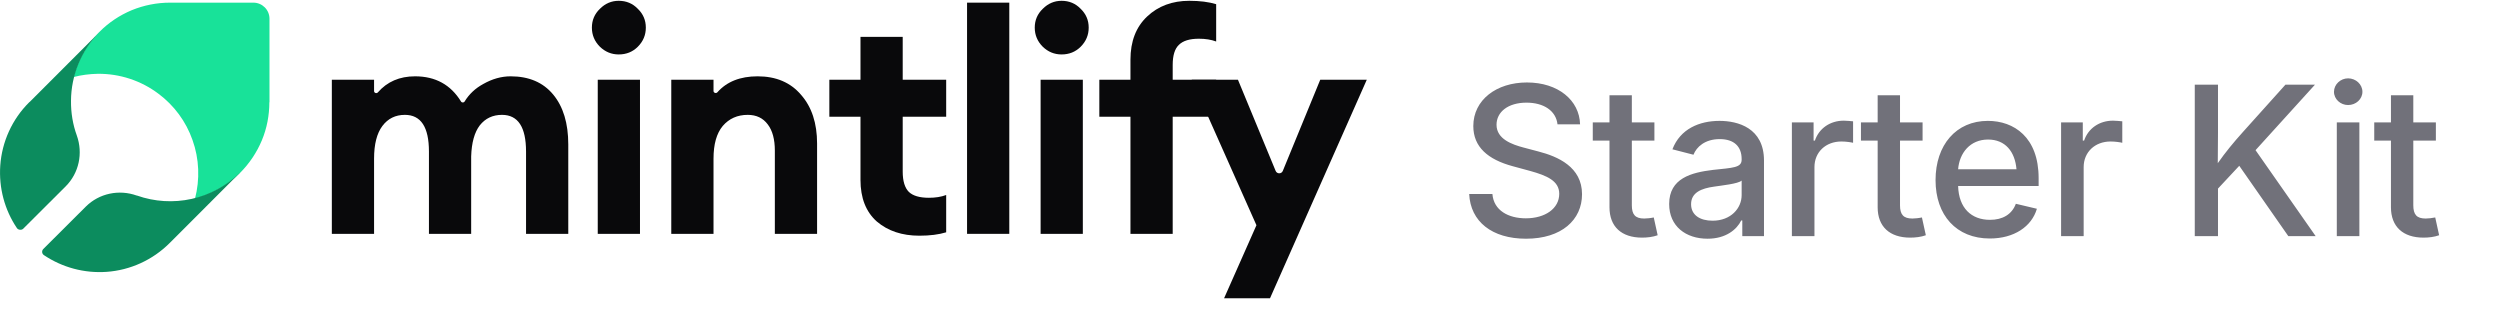
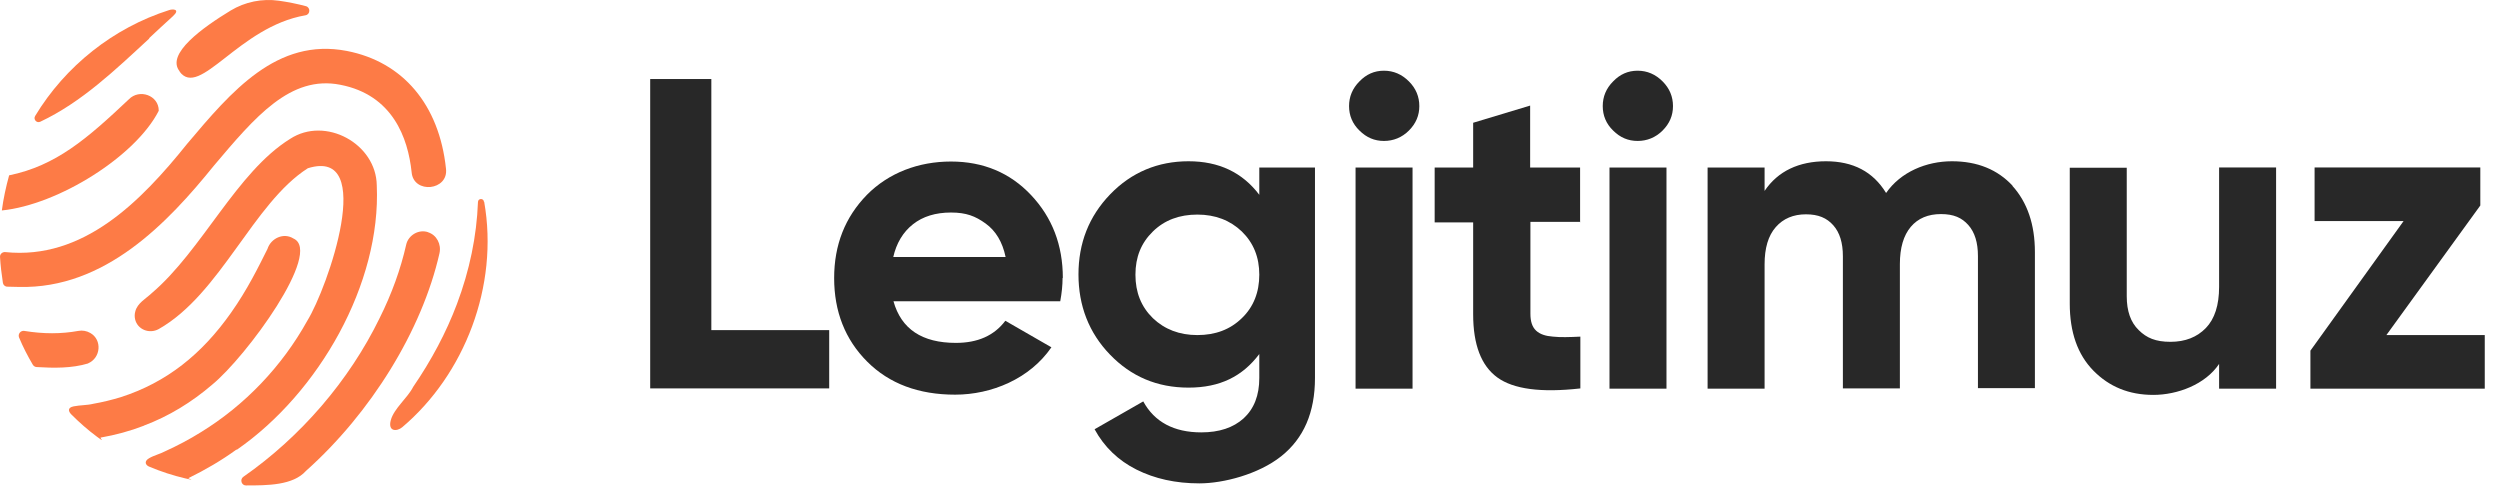
- <svg xmlns="http://www.w3.org/2000/svg" width="180" height="23" viewBox="0 0 180 23" fill="none">
-   <path d="M91.44 21.476H88.133L90.464 16.216L85.802 5.74H89.132L91.847 12.307C91.943 12.536 92.268 12.536 92.362 12.306L95.058 5.74H98.409L91.44 21.476Z" fill="#09090B" />
-   <path d="M81.393 16.837V8.403H79.152V5.74H81.393V4.297C81.393 2.98 81.792 1.944 82.592 1.19C83.391 0.435 84.404 0.058 85.633 0.058C86.387 0.058 87.031 0.139 87.564 0.302V2.988C87.208 2.854 86.794 2.788 86.32 2.788C85.655 2.788 85.174 2.936 84.878 3.232C84.582 3.513 84.434 3.994 84.434 4.674V5.74H87.564V8.403H84.434V16.837H81.393Z" fill="#09090B" />
-   <path d="M76.433 3.92C75.915 3.92 75.463 3.735 75.079 3.365C74.694 2.98 74.502 2.521 74.502 1.989C74.502 1.456 74.694 1.005 75.079 0.635C75.463 0.25 75.915 0.058 76.433 0.058C76.98 0.058 77.438 0.25 77.809 0.635C78.193 1.005 78.386 1.456 78.386 1.989C78.386 2.521 78.193 2.98 77.809 3.365C77.438 3.735 76.98 3.92 76.433 3.92ZM74.924 16.837V5.74H77.964V16.837H74.924Z" fill="#09090B" />
-   <path d="M69.628 16.837V0.191H72.669V16.837H69.628Z" fill="#09090B" />
-   <path d="M66.194 16.97C64.951 16.97 63.93 16.63 63.131 15.949C62.347 15.254 61.955 14.255 61.955 12.953V8.403H59.713V5.74H61.955V2.655H64.995V5.74H68.125V8.403H64.995V12.354C64.995 13.034 65.143 13.523 65.439 13.819C65.735 14.1 66.216 14.24 66.882 14.24C67.355 14.24 67.769 14.174 68.125 14.04V16.726C67.592 16.889 66.948 16.97 66.194 16.97Z" fill="#09090B" />
-   <path d="M48.332 16.837V5.74H51.373V6.551C51.373 6.688 51.559 6.748 51.65 6.646C52.328 5.879 53.293 5.495 54.546 5.495C55.878 5.495 56.921 5.939 57.676 6.827C58.445 7.7 58.83 8.869 58.83 10.334V16.837H55.789V10.844C55.789 10.03 55.619 9.402 55.279 8.958C54.939 8.499 54.458 8.27 53.836 8.27C53.096 8.27 52.497 8.536 52.038 9.069C51.594 9.601 51.373 10.386 51.373 11.421V16.837H48.332Z" fill="#09090B" />
-   <path d="M44.547 3.92C44.029 3.92 43.578 3.735 43.193 3.365C42.809 2.98 42.616 2.521 42.616 1.989C42.616 1.456 42.809 1.005 43.193 0.635C43.578 0.25 44.029 0.058 44.547 0.058C45.095 0.058 45.553 0.25 45.923 0.635C46.308 1.005 46.5 1.456 46.5 1.989C46.5 2.521 46.308 2.98 45.923 3.365C45.553 3.735 45.095 3.92 44.547 3.92ZM43.038 16.837V5.74H46.079V16.837H43.038Z" fill="#09090B" />
-   <path d="M37.875 16.837V10.911C37.875 9.15 37.298 8.27 36.144 8.27C35.478 8.27 34.945 8.521 34.546 9.024C34.161 9.527 33.954 10.275 33.924 11.266V16.837H30.884V10.911C30.884 9.15 30.306 8.27 29.152 8.27C28.472 8.27 27.932 8.536 27.532 9.069C27.133 9.601 26.933 10.386 26.933 11.421V16.837H23.892V5.74H26.933V6.559C26.933 6.695 27.116 6.755 27.206 6.652C27.878 5.881 28.771 5.495 29.885 5.495C31.349 5.495 32.452 6.1 33.193 7.309C33.252 7.404 33.395 7.403 33.454 7.307C33.774 6.78 34.219 6.361 34.79 6.05C35.441 5.68 36.099 5.495 36.765 5.495C38.082 5.495 39.103 5.932 39.828 6.805C40.553 7.678 40.916 8.876 40.916 10.4V16.837H37.875Z" fill="#09090B" />
-   <path d="M19.403 7.362V1.35C19.403 0.705 18.879 0.191 18.244 0.191H12.235C11.291 0.191 10.357 0.378 9.487 0.733C8.618 1.098 7.824 1.621 7.16 2.295L7.114 2.341C6.235 3.23 5.609 4.333 5.291 5.548C5.861 5.399 6.45 5.324 7.039 5.314C8.609 5.296 10.151 5.801 11.403 6.745C12.534 7.586 13.394 8.746 13.861 10.083C14.347 11.438 14.403 12.916 14.039 14.309C15.244 13.991 16.356 13.364 17.244 12.486L17.291 12.439C17.954 11.775 18.487 10.98 18.851 10.111C19.216 9.241 19.393 8.306 19.393 7.362H19.403Z" fill="#18E299" />
-   <path d="M5.112 7.26C5.121 5.416 5.857 3.646 7.151 2.324L2.151 7.326C2.133 7.344 2.114 7.354 2.095 7.372C0.876 8.583 0.14 10.204 0.019 11.918C-0.092 13.52 0.327 15.103 1.22 16.426C1.306 16.552 1.537 16.593 1.667 16.472L4.73 13.417C5.689 12.458 5.987 11.033 5.531 9.757C5.242 8.965 5.103 8.117 5.112 7.26Z" fill="#0C8C5E" />
-   <path d="M17.262 12.44C16.303 13.38 15.102 14.032 13.799 14.321C12.486 14.61 11.127 14.526 9.861 14.079C9.861 14.079 9.851 14.079 9.842 14.079C8.567 13.622 7.142 13.921 6.183 14.871L3.12 17.926C2.99 18.056 3.009 18.27 3.167 18.373C4.489 19.258 6.072 19.686 7.673 19.574C9.386 19.453 10.997 18.717 12.216 17.497L12.263 17.451L17.262 12.449V12.44Z" fill="#0C8C5E" />
-   <text x="105" y="17" font-family="Inter, ui-sans-serif, system-ui, -apple-system, sans-serif" font-size="15" font-weight="500" fill="#71717A" letter-spacing="-0.01em">Starter Kit</text>
+ <svg xmlns="http://www.w3.org/2000/svg" width="103" height="20" viewBox="0 0 103 20" fill="none">
+   <path d="M29.307 13.601V3.256H26.788V16.002H34.163V13.601H29.297H29.307Z" fill="#282828" />
+   <path d="M43.789 11.458C43.789 10.096 43.35 8.96 42.481 8.038C41.613 7.116 40.509 6.655 39.18 6.655C37.85 6.655 36.618 7.116 35.717 8.027C34.817 8.949 34.367 10.086 34.367 11.458C34.367 12.83 34.817 13.988 35.728 14.899C36.639 15.81 37.85 16.26 39.351 16.26C40.852 16.26 42.428 15.606 43.318 14.309L41.42 13.216C40.959 13.827 40.284 14.127 39.383 14.127C37.99 14.127 37.132 13.559 36.811 12.412H43.682C43.746 12.069 43.778 11.747 43.778 11.447L43.789 11.458ZM36.8 10.6C36.929 10.021 37.207 9.56 37.615 9.239C38.022 8.917 38.547 8.756 39.18 8.756C39.812 8.756 40.187 8.906 40.605 9.207C41.023 9.507 41.302 9.968 41.431 10.589H36.789L36.8 10.6Z" fill="#282828" />
+   <path d="M51.883 6.901V8.026C51.186 7.105 50.221 6.644 48.967 6.644C47.713 6.644 46.619 7.094 45.74 8.005C44.861 8.916 44.433 10.02 44.433 11.307C44.433 12.593 44.861 13.708 45.73 14.608C46.598 15.509 47.67 15.97 48.967 15.97C50.264 15.97 51.186 15.509 51.883 14.587V15.573C51.883 16.291 51.668 16.838 51.239 17.235C50.811 17.621 50.232 17.814 49.492 17.814C48.367 17.814 47.563 17.385 47.102 16.538L45.097 17.685C45.494 18.414 46.073 18.971 46.823 19.347C47.573 19.722 48.431 19.915 49.417 19.915C50.403 19.915 51.85 19.54 52.783 18.8C53.716 18.06 54.177 16.988 54.177 15.573V6.901H51.883ZM51.164 13.108C50.682 13.579 50.071 13.805 49.331 13.805C48.592 13.805 47.981 13.569 47.498 13.108C47.016 12.636 46.78 12.046 46.78 11.318C46.78 10.588 47.016 10.01 47.498 9.538C47.981 9.066 48.592 8.841 49.331 8.841C50.071 8.841 50.682 9.077 51.164 9.538C51.647 10.01 51.883 10.599 51.883 11.318C51.883 12.036 51.647 12.647 51.164 13.108Z" fill="#282828" />
+   <path d="M58.047 3.353C57.758 3.063 57.415 2.913 57.018 2.913C56.621 2.913 56.289 3.063 56.01 3.353C55.721 3.642 55.581 3.985 55.581 4.371C55.581 4.757 55.721 5.1 56.01 5.379C56.3 5.668 56.632 5.807 57.018 5.807C57.404 5.807 57.758 5.668 58.047 5.379C58.337 5.089 58.476 4.757 58.476 4.371C58.476 3.985 58.337 3.642 58.047 3.353ZM55.849 6.901V16.013H58.197V6.901H55.849Z" fill="#282828" />
+   <path d="M65.1 9.163V6.901H63.042V4.35L60.694 5.058V6.901H59.108V9.163H60.694V12.947C60.694 14.202 61.027 15.07 61.691 15.552C62.356 16.035 63.492 16.185 65.111 16.003V13.869C64.661 13.891 64.285 13.902 63.985 13.869C63.685 13.848 63.449 13.773 63.288 13.623C63.128 13.473 63.053 13.248 63.053 12.926V9.142H65.111L65.1 9.163Z" fill="#282828" />
+   <path d="M68.498 3.353C68.209 3.063 67.866 2.913 67.469 2.913C67.073 2.913 66.74 3.063 66.462 3.353C66.172 3.642 66.033 3.985 66.033 4.371C66.033 4.757 66.172 5.1 66.462 5.379C66.751 5.668 67.083 5.807 67.469 5.807C67.855 5.807 68.209 5.668 68.498 5.379C68.788 5.089 68.927 4.757 68.927 4.371C68.927 3.985 68.788 3.642 68.498 3.353ZM66.311 6.901V16.013H68.659V6.901H66.311Z" fill="#282828" />
+   <path d="M82.927 7.662C82.305 6.987 81.469 6.644 80.419 6.644C79.368 6.644 78.307 7.083 77.707 7.951C77.171 7.072 76.345 6.644 75.23 6.644C74.116 6.644 73.247 7.051 72.701 7.866V6.901H70.353V16.013H72.701V10.889C72.701 10.224 72.851 9.709 73.162 9.356C73.472 9.002 73.891 8.83 74.405 8.83C74.919 8.83 75.263 8.98 75.531 9.281C75.799 9.581 75.927 10.01 75.927 10.556V16.002H78.275V10.878C78.275 10.213 78.425 9.699 78.725 9.345C79.025 8.991 79.443 8.82 79.968 8.82C80.494 8.82 80.826 8.97 81.094 9.27C81.362 9.57 81.491 9.999 81.491 10.546V15.991H83.838V10.385C83.838 9.248 83.527 8.337 82.906 7.651L82.927 7.662Z" fill="#282828" />
+   <path d="M91.427 6.9V11.821C91.427 12.571 91.245 13.139 90.881 13.515C90.516 13.89 90.034 14.083 89.423 14.083C88.812 14.083 88.437 13.922 88.115 13.6C87.783 13.279 87.622 12.818 87.622 12.207V6.911H85.274V12.507C85.274 13.686 85.596 14.608 86.25 15.273C86.904 15.937 87.719 16.27 88.715 16.27C89.712 16.27 90.859 15.841 91.427 14.994V16.012H93.775V6.9H91.427Z" fill="#282828" />
+   <path d="M98.32 13.804L102.189 8.466V6.9H95.361V9.109H99.027L95.189 14.447V16.012H102.372V13.804H98.33H98.32Z" fill="#282828" />
+   <path d="M6.54 4.554C6.54 3.932 5.746 3.643 5.307 4.093C3.581 5.723 2.305 6.827 0.376 7.224C0.247 7.695 0.14 8.178 0.076 8.671C2.402 8.435 5.586 6.441 6.54 4.565V4.554Z" fill="#FD7B46" />
+   <path d="M6.143 1.573C6.464 1.273 6.786 0.973 7.118 0.673C7.45 0.373 7.118 0.362 6.968 0.416C4.674 1.145 2.691 2.72 1.447 4.779C1.362 4.918 1.512 5.089 1.662 5.014C3.366 4.21 4.749 2.881 6.153 1.584L6.143 1.573Z" fill="#FD7B46" />
+   <path d="M5.928 17.535C6.958 17.149 7.901 16.57 8.737 15.852C10.152 14.694 13.314 10.374 12.092 9.828C11.685 9.57 11.16 9.817 11.02 10.256C10.666 10.964 10.195 11.929 9.52 12.883C8.319 14.587 6.872 15.756 4.964 16.367C4.61 16.474 4.224 16.57 3.849 16.635C3.592 16.699 3.302 16.688 3.034 16.742C2.766 16.796 2.82 16.956 2.938 17.074C3.27 17.407 3.624 17.718 3.999 17.996C4.374 18.275 4.095 18.039 4.149 18.028C4.76 17.921 5.36 17.76 5.939 17.535H5.928Z" fill="#FD7B46" />
+   <path d="M19.938 8.317C19.938 8.317 19.938 8.317 19.938 8.306C19.917 8.156 19.692 8.167 19.692 8.328C19.638 9.732 19.349 11.136 18.824 12.53C18.384 13.698 17.773 14.845 17.023 15.939C16.798 16.389 16.23 16.829 16.101 17.311C15.972 17.794 16.358 17.783 16.573 17.601C19.134 15.435 20.56 11.79 19.949 8.317H19.938Z" fill="#FD7B46" />
+   <path d="M7.396 2.946C8.222 4.082 9.83 1.102 12.585 0.63C12.788 0.598 12.799 0.308 12.606 0.255C12.242 0.158 11.867 0.083 11.491 0.03C10.805 -0.067 10.098 0.073 9.498 0.437C8.372 1.123 6.807 2.227 7.407 2.946H7.396Z" fill="#FD7B46" />
+   <path d="M9.756 18.531C13.143 16.183 15.705 11.681 15.523 7.64C15.502 5.914 13.401 4.777 11.954 5.721C9.745 7.093 8.33 10.309 6.251 12.078C6.015 12.303 5.661 12.485 5.575 12.828C5.543 12.935 5.543 13.053 5.565 13.15C5.661 13.579 6.154 13.771 6.54 13.557C9.091 12.11 10.431 8.369 12.682 6.932C15.534 6.042 13.497 11.863 12.661 13.214C11.621 15.09 10.088 16.698 8.266 17.813C7.805 18.102 7.312 18.36 6.819 18.585C6.605 18.703 6.347 18.756 6.133 18.885C5.918 19.014 6.004 19.174 6.154 19.228C6.637 19.432 7.13 19.592 7.634 19.71C8.137 19.828 7.73 19.71 7.762 19.7C8.459 19.357 9.124 18.971 9.745 18.52L9.756 18.531Z" fill="#FD7B46" />
+   <path d="M17.645 9.569C17.259 9.43 16.82 9.687 16.734 10.084C16.509 11.081 16.144 12.099 15.64 13.107C14.386 15.68 12.393 17.995 10.024 19.646C9.873 19.753 9.948 20 10.131 20C11.02 20 12.071 20 12.607 19.4C15.276 17.02 17.388 13.611 18.106 10.438C18.192 10.063 17.988 9.677 17.634 9.569H17.645Z" fill="#FD7B46" />
+   <path d="M3.624 14.973C4.16 14.748 4.214 13.998 3.721 13.719C3.571 13.633 3.399 13.601 3.228 13.633C2.52 13.762 1.791 13.762 0.998 13.633C0.848 13.612 0.73 13.762 0.784 13.901C0.944 14.287 1.137 14.662 1.352 15.027C1.384 15.081 1.448 15.123 1.513 15.123C2.22 15.166 2.96 15.177 3.635 14.973H3.624Z" fill="#FD7B46" />
+   <path d="M0.783 11.822C4.331 11.908 6.915 9.174 8.812 6.826C10.506 4.822 11.964 3.085 14.022 3.493C16.177 3.911 16.809 5.679 16.959 7.094C17.034 8.006 18.492 7.856 18.374 6.944C18.095 4.318 16.605 2.549 14.29 2.099C11.406 1.542 9.53 3.771 7.719 5.915C5.8 8.306 3.431 10.718 0.215 10.386C0.097 10.375 -0.01 10.471 0.001 10.589C0.022 10.943 0.065 11.297 0.119 11.65C0.129 11.736 0.204 11.811 0.301 11.811C0.462 11.811 0.622 11.822 0.773 11.822H0.783Z" fill="#FD7B46" />
</svg>
